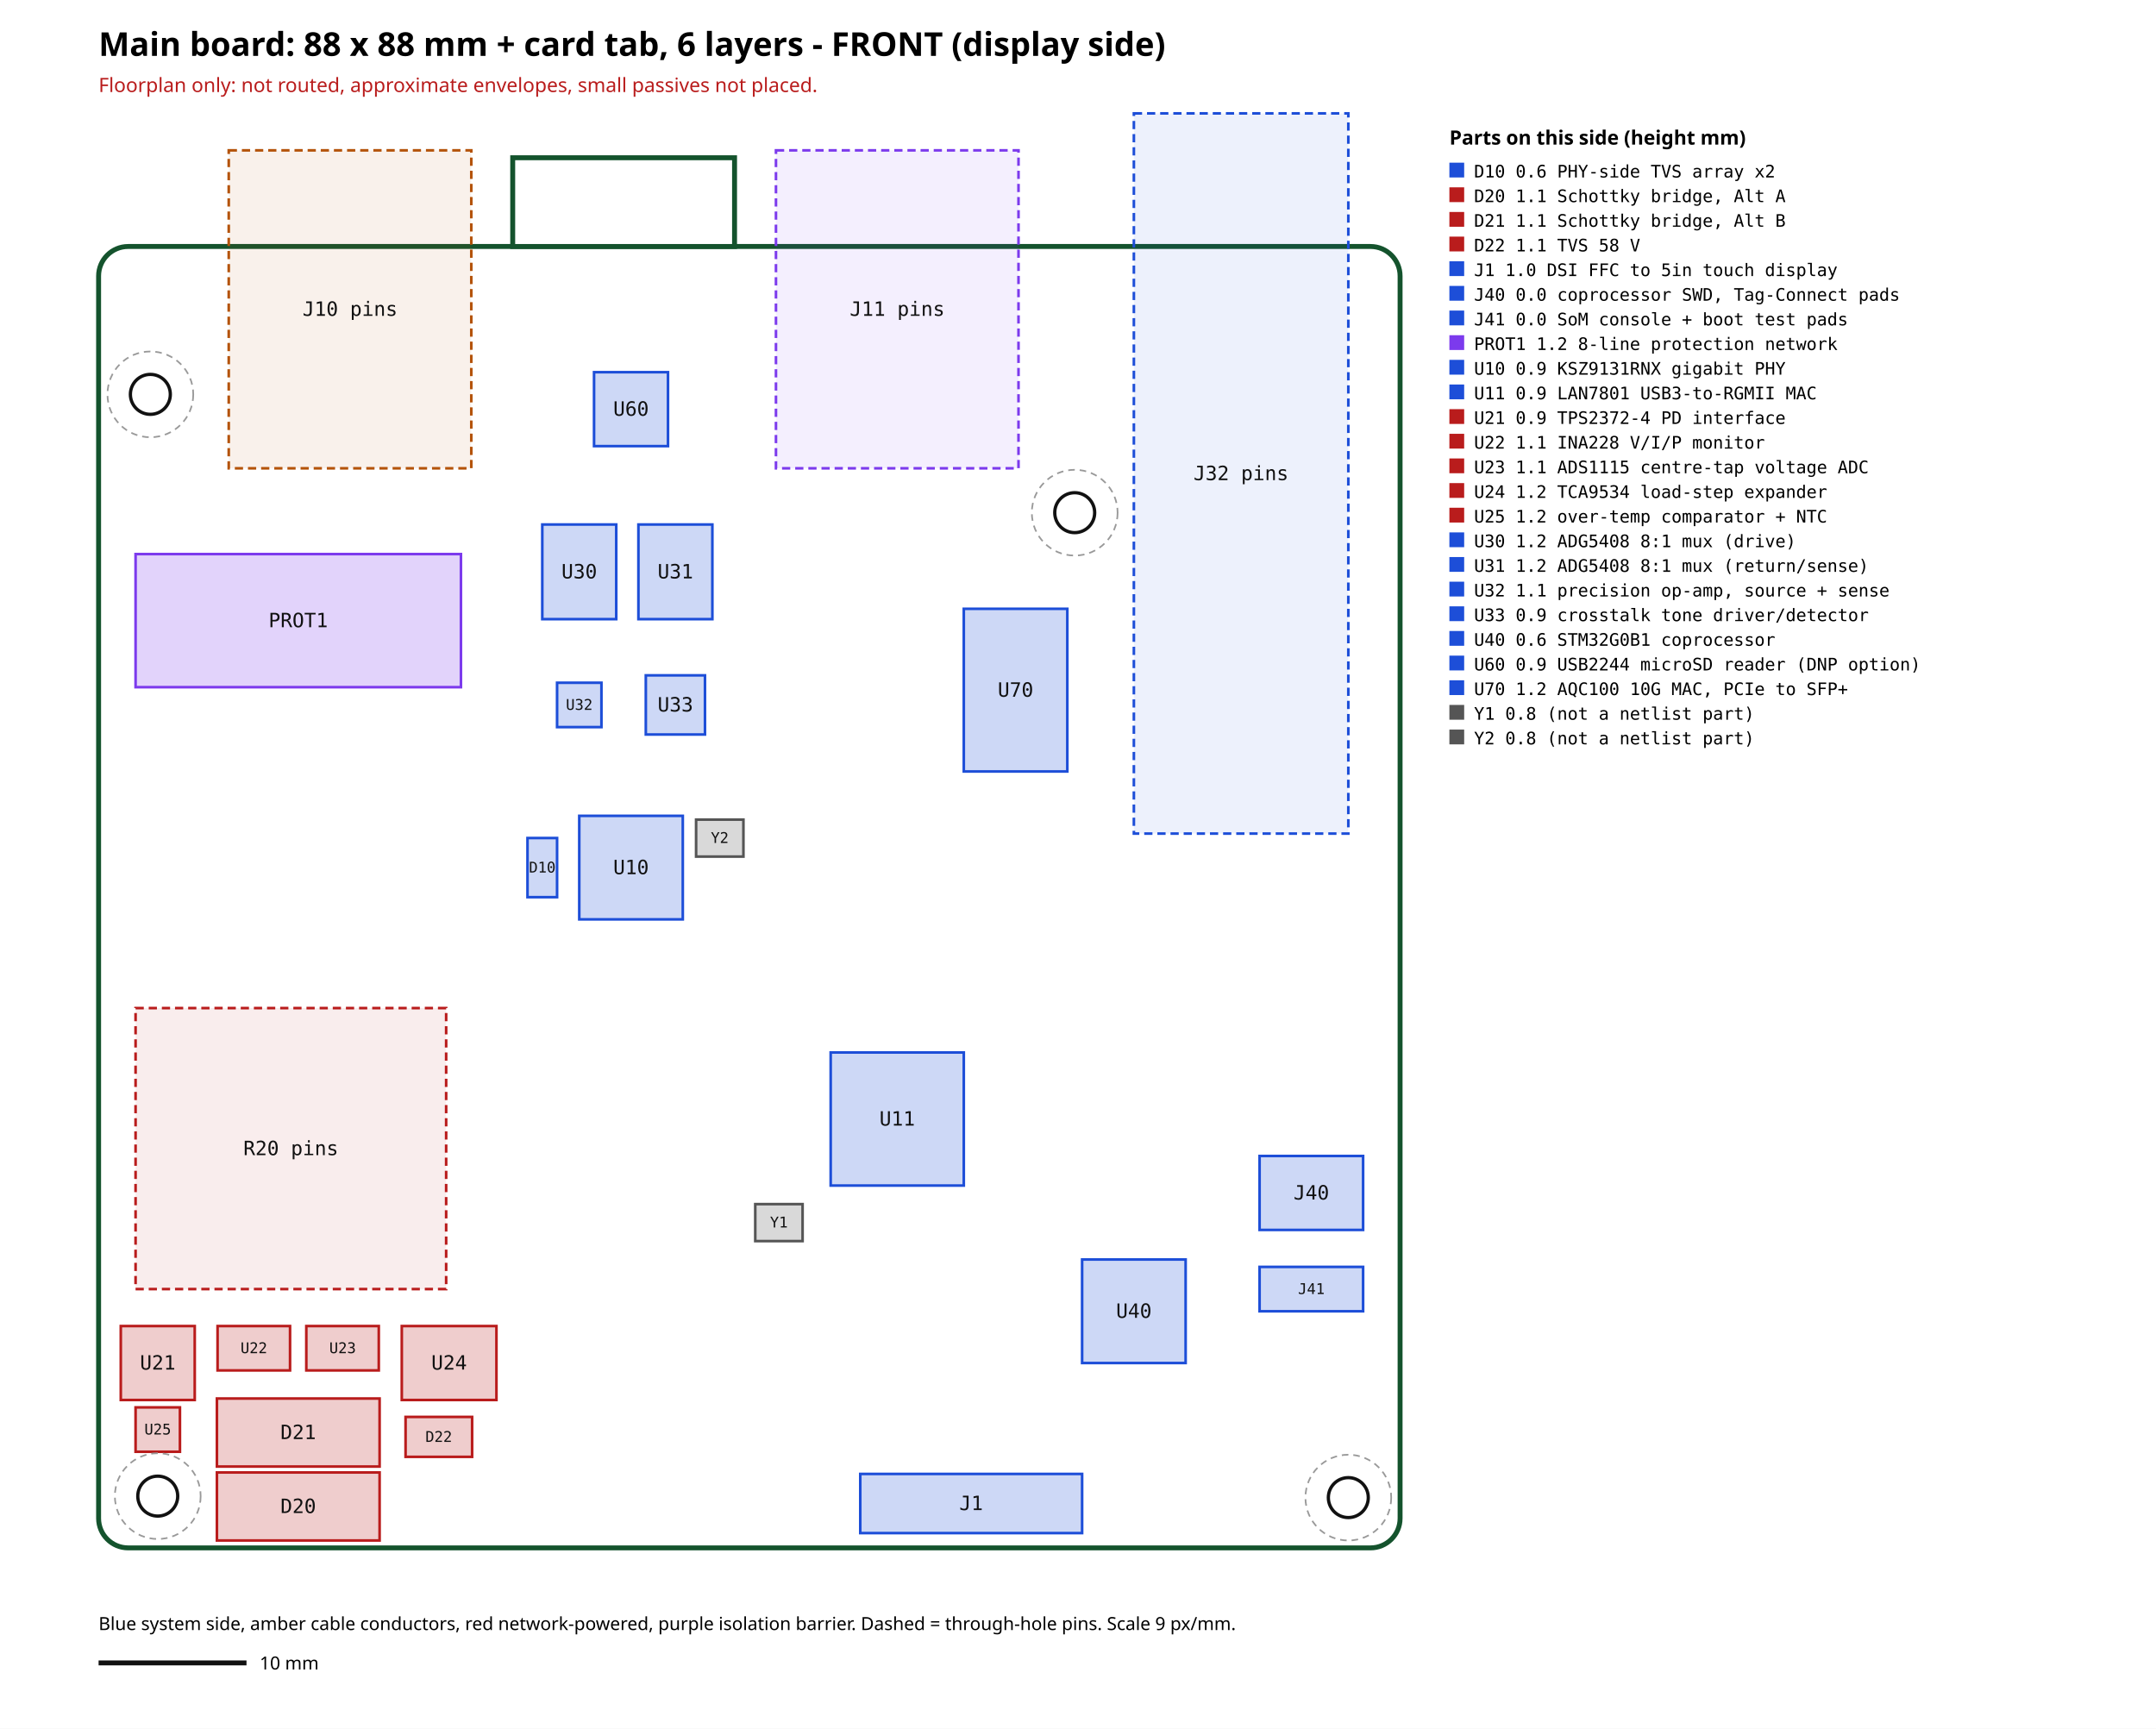
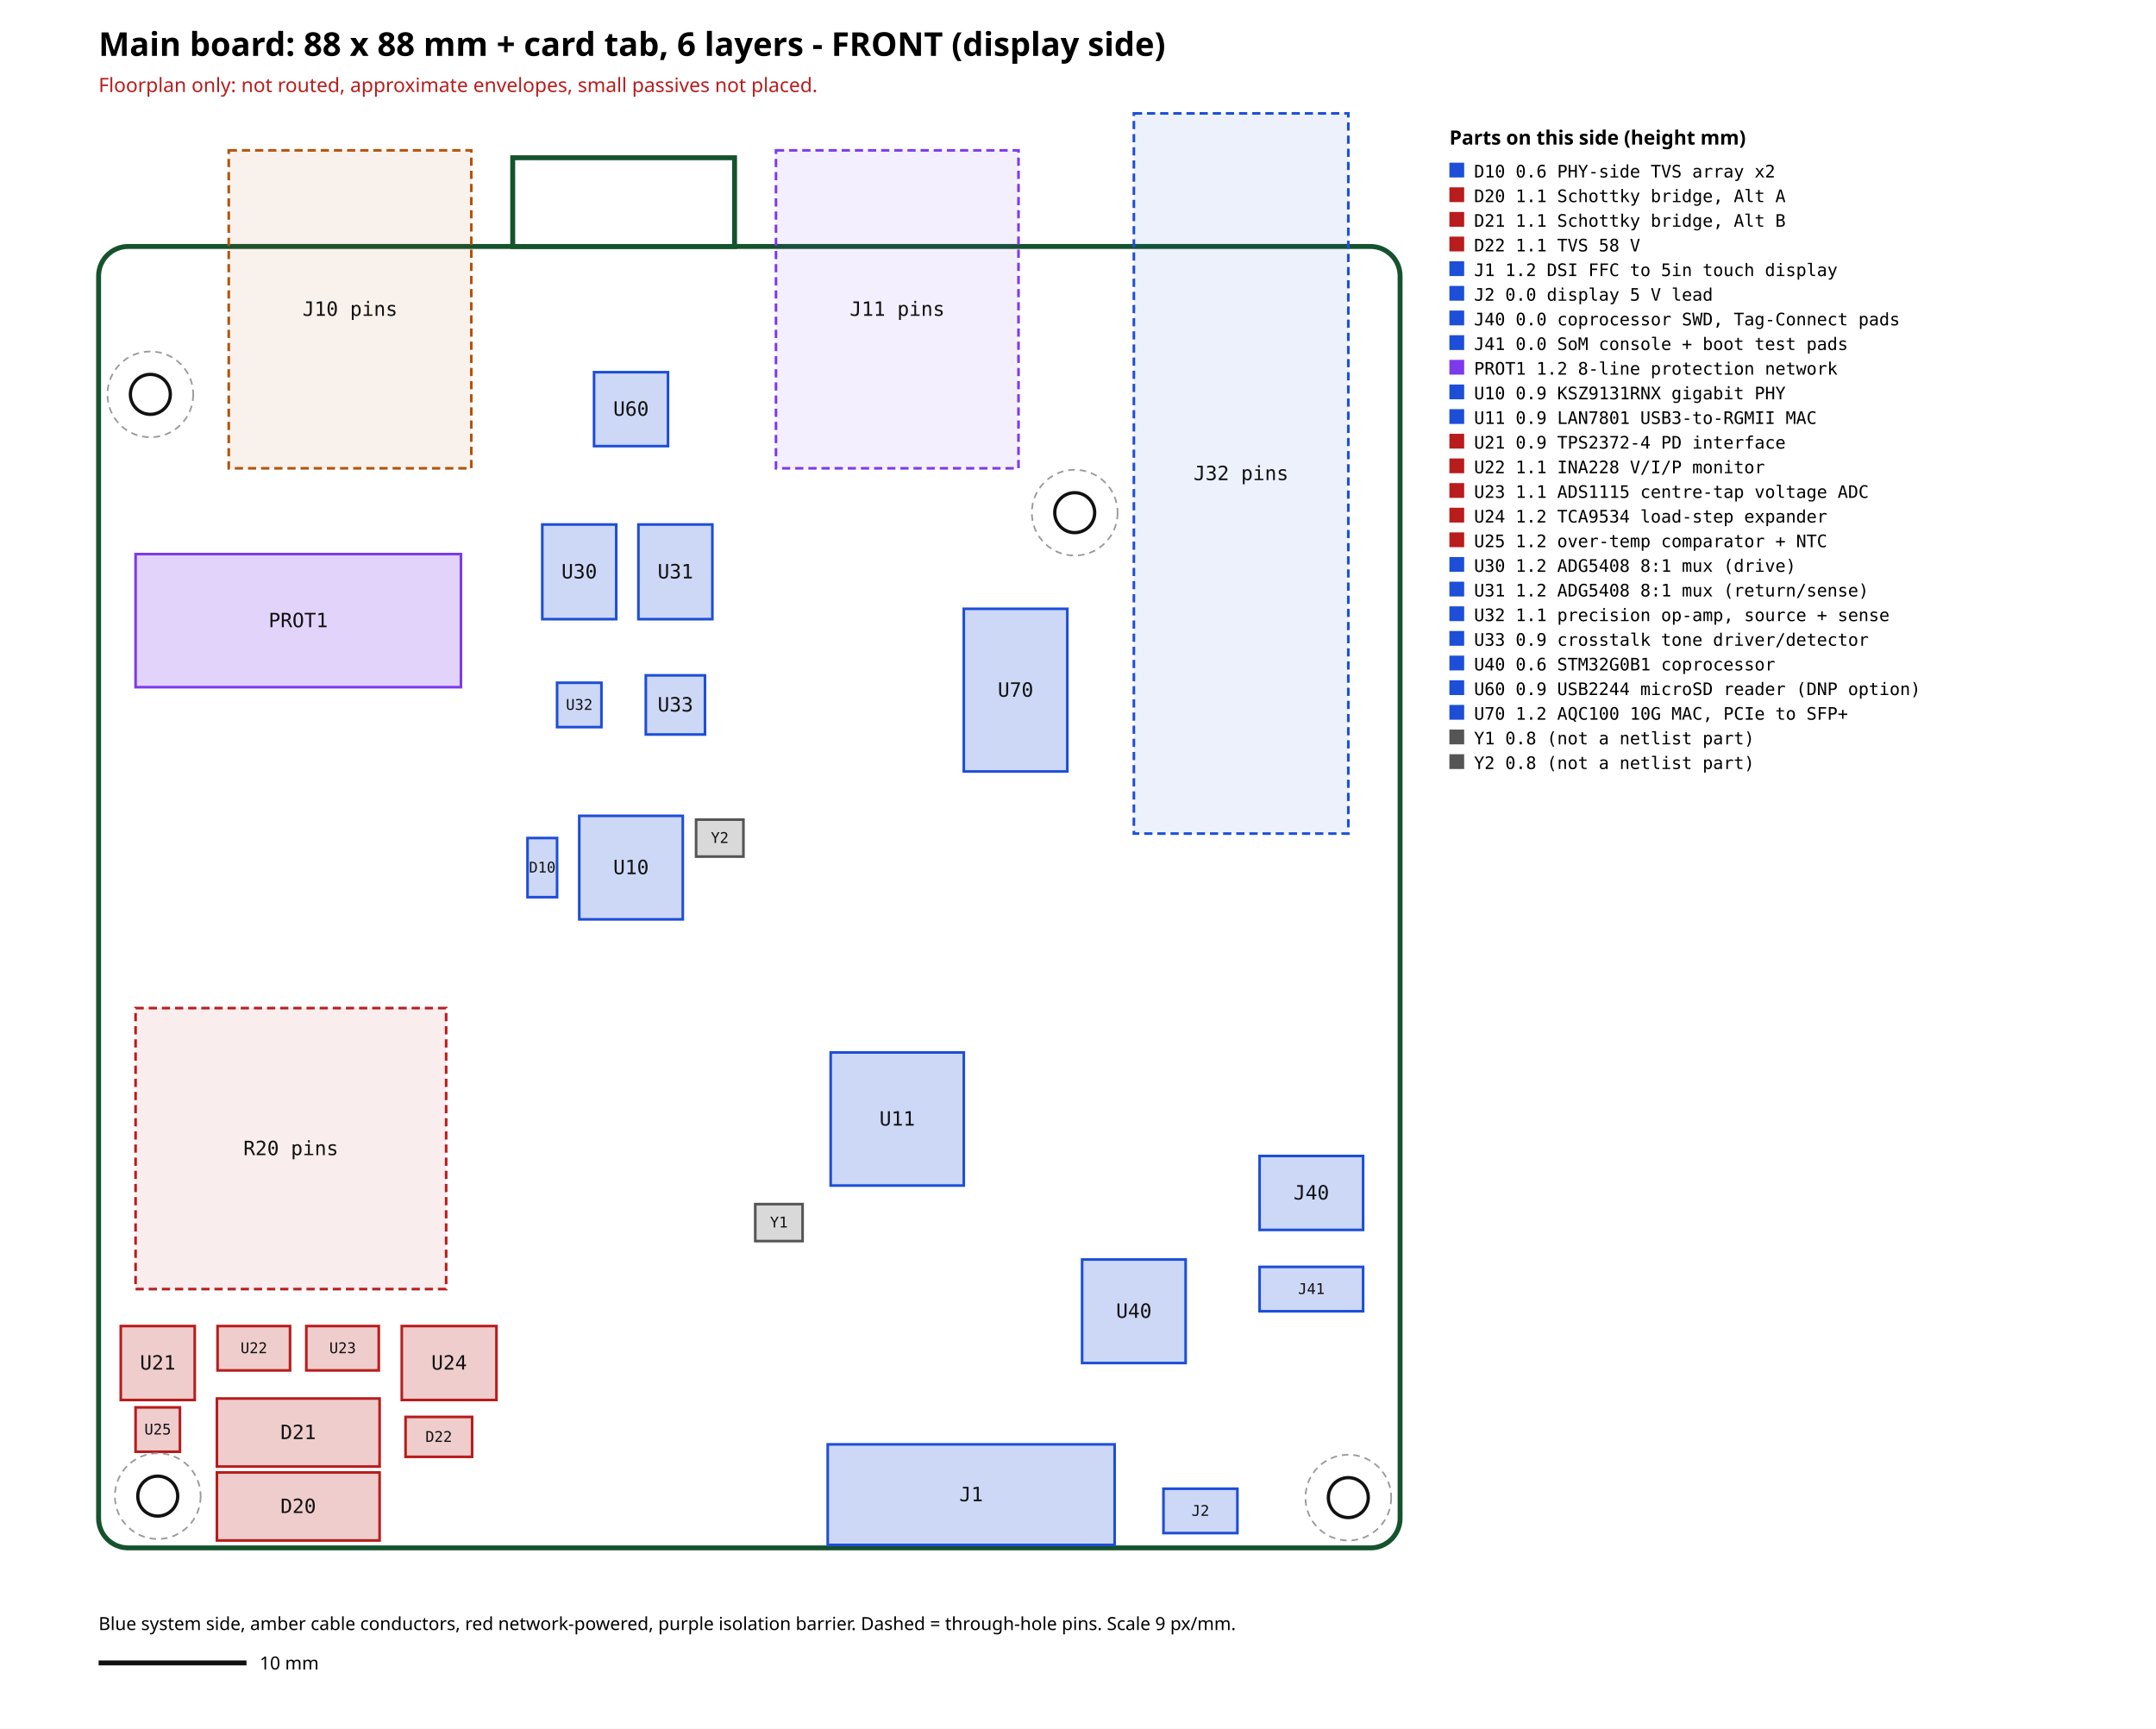
<svg xmlns="http://www.w3.org/2000/svg" viewBox="0 0 1312.0 1052.0" width="1312.0" height="1052.0">
  <rect width="1312.0" height="1052.0" fill="#fff" />
  <text x="60" y="34" font-size="20" font-weight="bold" font-family="sans-serif">Main board: 88 x 88 mm + card tab, 6 layers - FRONT (display side)</text>
  <text x="60" y="56" font-size="12" fill="#b91c1c" font-family="sans-serif">Floorplan only: not routed, approximate envelopes, small passives not placed.</text>
  <rect x="60.0" y="150.0" width="792.0" height="792.0" rx="18.0" fill="none" stroke="#14532d" stroke-width="3" />
  <rect x="312.0" y="96.0" width="135.0" height="54.0" fill="#fff" stroke="#14532d" stroke-width="3" />
  <rect x="139.2" y="91.5" width="147.6" height="193.5" fill="#b45309" fill-opacity="0.08" stroke="#b45309" stroke-width="1.6" stroke-dasharray="5 3" />
  <text x="213.0" y="192.2" font-size="12" text-anchor="middle" font-family="monospace" fill="#111">J10 pins</text>
  <rect x="472.2" y="91.5" width="147.6" height="193.5" fill="#7c3aed" fill-opacity="0.08" stroke="#7c3aed" stroke-width="1.6" stroke-dasharray="5 3" />
  <text x="546.0" y="192.2" font-size="12" text-anchor="middle" font-family="monospace" fill="#111">J11 pins</text>
  <rect x="690.0" y="69.0" width="130.5" height="438.3" fill="#1d4ed8" fill-opacity="0.08" stroke="#1d4ed8" stroke-width="1.6" stroke-dasharray="5 3" />
  <text x="755.2" y="292.2" font-size="12" text-anchor="middle" font-family="monospace" fill="#111">J32 pins</text>
  <rect x="82.5" y="613.5" width="189.0" height="171.0" fill="#b91c1c" fill-opacity="0.08" stroke="#b91c1c" stroke-width="1.6" stroke-dasharray="5 3" />
  <text x="177.0" y="703.0" font-size="12" text-anchor="middle" font-family="monospace" fill="#111">R20 pins</text>
  <rect x="82.5" y="337.2" width="198.0" height="81.0" fill="#7c3aed" fill-opacity="0.22" stroke="#7c3aed" stroke-width="1.6" />
  <text x="181.5" y="381.7" font-size="12" text-anchor="middle" font-family="monospace" fill="#111">PROT1</text>
  <rect x="330.0" y="319.2" width="45.0" height="57.6" fill="#1d4ed8" fill-opacity="0.22" stroke="#1d4ed8" stroke-width="1.6" />
  <text x="352.5" y="352.0" font-size="12" text-anchor="middle" font-family="monospace" fill="#111">U30</text>
  <rect x="388.5" y="319.2" width="45.0" height="57.6" fill="#1d4ed8" fill-opacity="0.22" stroke="#1d4ed8" stroke-width="1.6" />
  <text x="411.0" y="352.0" font-size="12" text-anchor="middle" font-family="monospace" fill="#111">U31</text>
  <rect x="339.0" y="415.5" width="27.0" height="27.0" fill="#1d4ed8" fill-opacity="0.22" stroke="#1d4ed8" stroke-width="1.6" />
  <text x="352.5" y="432.0" font-size="9" text-anchor="middle" font-family="monospace" fill="#111">U32</text>
  <rect x="393.0" y="411.0" width="36.0" height="36.0" fill="#1d4ed8" fill-opacity="0.22" stroke="#1d4ed8" stroke-width="1.6" />
  <text x="411.0" y="433.0" font-size="12" text-anchor="middle" font-family="monospace" fill="#111">U33</text>
  <rect x="352.5" y="496.5" width="63.0" height="63.0" fill="#1d4ed8" fill-opacity="0.22" stroke="#1d4ed8" stroke-width="1.6" />
  <text x="384.0" y="532.0" font-size="12" text-anchor="middle" font-family="monospace" fill="#111">U10</text>
  <rect x="321.0" y="510.0" width="18.0" height="36.0" fill="#1d4ed8" fill-opacity="0.22" stroke="#1d4ed8" stroke-width="1.6" />
  <text x="330.0" y="531.0" font-size="9" text-anchor="middle" font-family="monospace" fill="#111">D10</text>
  <rect x="423.6" y="498.8" width="28.8" height="22.5" fill="#555" fill-opacity="0.22" stroke="#555" stroke-width="1.6" />
  <text x="438.0" y="513.0" font-size="9" text-anchor="middle" font-family="monospace" fill="#111">Y2</text>
  <rect x="505.5" y="640.5" width="81.0" height="81.0" fill="#1d4ed8" fill-opacity="0.22" stroke="#1d4ed8" stroke-width="1.6" />
  <text x="546.0" y="685.0" font-size="12" text-anchor="middle" font-family="monospace" fill="#111">U11</text>
  <rect x="459.6" y="732.8" width="28.8" height="22.5" fill="#555" fill-opacity="0.22" stroke="#555" stroke-width="1.6" />
  <text x="474.0" y="747.0" font-size="9" text-anchor="middle" font-family="monospace" fill="#111">Y1</text>
  <rect x="586.5" y="370.5" width="63.0" height="99.0" fill="#1d4ed8" fill-opacity="0.22" stroke="#1d4ed8" stroke-width="1.6" />
  <text x="618.0" y="424.0" font-size="12" text-anchor="middle" font-family="monospace" fill="#111">U70</text>
  <rect x="658.5" y="766.5" width="63.0" height="63.0" fill="#1d4ed8" fill-opacity="0.22" stroke="#1d4ed8" stroke-width="1.6" />
  <text x="690.0" y="802.0" font-size="12" text-anchor="middle" font-family="monospace" fill="#111">U40</text>
  <rect x="766.5" y="703.5" width="63.0" height="45.0" fill="#1d4ed8" fill-opacity="0.22" stroke="#1d4ed8" stroke-width="1.6" />
  <text x="798.0" y="730.0" font-size="12" text-anchor="middle" font-family="monospace" fill="#111">J40</text>
  <rect x="766.5" y="771.0" width="63.0" height="27.0" fill="#1d4ed8" fill-opacity="0.22" stroke="#1d4ed8" stroke-width="1.6" />
  <text x="798.0" y="787.5" font-size="9" text-anchor="middle" font-family="monospace" fill="#111">J41</text>
  <rect x="361.5" y="226.5" width="45.0" height="45.0" fill="#1d4ed8" fill-opacity="0.22" stroke="#1d4ed8" stroke-width="1.6" />
  <text x="384.0" y="253.0" font-size="12" text-anchor="middle" font-family="monospace" fill="#111">U60</text>
  <rect x="73.5" y="807.0" width="45.0" height="45.0" fill="#b91c1c" fill-opacity="0.22" stroke="#b91c1c" stroke-width="1.6" />
  <text x="96.0" y="833.5" font-size="12" text-anchor="middle" font-family="monospace" fill="#111">U21</text>
  <rect x="132.4" y="807.0" width="44.1" height="27.0" fill="#b91c1c" fill-opacity="0.22" stroke="#b91c1c" stroke-width="1.6" />
  <text x="154.5" y="823.5" font-size="9" text-anchor="middle" font-family="monospace" fill="#111">U22</text>
  <rect x="186.4" y="807.0" width="44.1" height="27.0" fill="#b91c1c" fill-opacity="0.22" stroke="#b91c1c" stroke-width="1.6" />
  <text x="208.5" y="823.5" font-size="9" text-anchor="middle" font-family="monospace" fill="#111">U23</text>
  <rect x="244.5" y="807.0" width="57.6" height="45.0" fill="#b91c1c" fill-opacity="0.22" stroke="#b91c1c" stroke-width="1.6" />
  <text x="273.3" y="833.5" font-size="12" text-anchor="middle" font-family="monospace" fill="#111">U24</text>
  <rect x="82.5" y="856.5" width="27.0" height="27.0" fill="#b91c1c" fill-opacity="0.22" stroke="#b91c1c" stroke-width="1.6" />
  <text x="96.0" y="873.0" font-size="9" text-anchor="middle" font-family="monospace" fill="#111">U25</text>
  <rect x="132.0" y="851.1" width="99.0" height="41.4" fill="#b91c1c" fill-opacity="0.22" stroke="#b91c1c" stroke-width="1.6" />
  <text x="181.5" y="875.8" font-size="12" text-anchor="middle" font-family="monospace" fill="#111">D21</text>
  <rect x="132.0" y="896.1" width="99.0" height="41.4" fill="#b91c1c" fill-opacity="0.22" stroke="#b91c1c" stroke-width="1.6" />
  <text x="181.5" y="920.8" font-size="12" text-anchor="middle" font-family="monospace" fill="#111">D20</text>
  <rect x="246.8" y="862.3" width="40.5" height="24.3" fill="#b91c1c" fill-opacity="0.22" stroke="#b91c1c" stroke-width="1.6" />
  <text x="267.0" y="877.5" font-size="9" text-anchor="middle" font-family="monospace" fill="#111">D22</text>
-   <rect x="523.5" y="897.0" width="135.0" height="36.0" fill="#1d4ed8" fill-opacity="0.22" stroke="#1d4ed8" stroke-width="1.6" />
-   <text x="591.0" y="919.0" font-size="12" text-anchor="middle" font-family="monospace" fill="#111">J1</text>
+   <rect x="503.7" y="879.0" width="174.6" height="61.2" fill="#1d4ed8" fill-opacity="0.22" stroke="#1d4ed8" stroke-width="1.6" />
+   <text x="591.0" y="913.6" font-size="12" text-anchor="middle" font-family="monospace" fill="#111">J1</text>
+   <rect x="708.0" y="906.0" width="45.0" height="27.0" fill="#1d4ed8" fill-opacity="0.22" stroke="#1d4ed8" stroke-width="1.6" />
+   <text x="730.5" y="922.5" font-size="9" text-anchor="middle" font-family="monospace" fill="#111">J2</text>
  <circle cx="91.5" cy="240.0" r="12.15" fill="#fff" stroke="#111" stroke-width="2" />
  <circle cx="91.5" cy="240.0" r="26.1" fill="none" stroke="#999" stroke-dasharray="4 3" />
  <circle cx="654.0" cy="312.0" r="12.15" fill="#fff" stroke="#111" stroke-width="2" />
  <circle cx="654.0" cy="312.0" r="26.1" fill="none" stroke="#999" stroke-dasharray="4 3" />
  <circle cx="96.0" cy="910.5" r="12.15" fill="#fff" stroke="#111" stroke-width="2" />
  <circle cx="96.0" cy="910.5" r="26.1" fill="none" stroke="#999" stroke-dasharray="4 3" />
  <circle cx="820.5" cy="911.4" r="12.15" fill="#fff" stroke="#111" stroke-width="2" />
  <circle cx="820.5" cy="911.4" r="26.1" fill="none" stroke="#999" stroke-dasharray="4 3" />
  <text x="882.0" y="88" font-size="12" font-weight="bold" font-family="sans-serif">Parts on this side (height mm)</text>
  <rect x="882.0" y="99" width="9" height="9" fill="#1d4ed8" />
  <text x="897.0" y="108" font-size="10.5" font-family="monospace">D10     0.6  PHY-side TVS array x2</text>
  <rect x="882.0" y="114" width="9" height="9" fill="#b91c1c" />
  <text x="897.0" y="123" font-size="10.5" font-family="monospace">D20     1.1  Schottky bridge, Alt A</text>
  <rect x="882.0" y="129" width="9" height="9" fill="#b91c1c" />
  <text x="897.0" y="138" font-size="10.5" font-family="monospace">D21     1.1  Schottky bridge, Alt B</text>
  <rect x="882.0" y="144" width="9" height="9" fill="#b91c1c" />
  <text x="897.0" y="153" font-size="10.5" font-family="monospace">D22     1.1  TVS 58 V</text>
  <rect x="882.0" y="159" width="9" height="9" fill="#1d4ed8" />
-   <text x="897.0" y="168" font-size="10.5" font-family="monospace">J1      1.0  DSI FFC to 5in touch display</text>
+   <text x="897.0" y="168" font-size="10.5" font-family="monospace">J1      1.2  DSI FFC to 5in touch display</text>
  <rect x="882.0" y="174" width="9" height="9" fill="#1d4ed8" />
-   <text x="897.0" y="183" font-size="10.5" font-family="monospace">J40     0.0  coprocessor SWD, Tag-Connect pads</text>
+   <text x="897.0" y="183" font-size="10.5" font-family="monospace">J2      0.0  display 5 V lead</text>
  <rect x="882.0" y="189" width="9" height="9" fill="#1d4ed8" />
-   <text x="897.0" y="198" font-size="10.5" font-family="monospace">J41     0.0  SoM console + boot test pads</text>
-   <rect x="882.0" y="204" width="9" height="9" fill="#7c3aed" />
-   <text x="897.0" y="213" font-size="10.5" font-family="monospace">PROT1   1.2  8-line protection network</text>
-   <rect x="882.0" y="219" width="9" height="9" fill="#1d4ed8" />
-   <text x="897.0" y="228" font-size="10.5" font-family="monospace">U10     0.9  KSZ9131RNX gigabit PHY</text>
+   <text x="897.0" y="198" font-size="10.5" font-family="monospace">J40     0.0  coprocessor SWD, Tag-Connect pads</text>
+   <rect x="882.0" y="204" width="9" height="9" fill="#1d4ed8" />
+   <text x="897.0" y="213" font-size="10.5" font-family="monospace">J41     0.0  SoM console + boot test pads</text>
+   <rect x="882.0" y="219" width="9" height="9" fill="#7c3aed" />
+   <text x="897.0" y="228" font-size="10.5" font-family="monospace">PROT1   1.2  8-line protection network</text>
  <rect x="882.0" y="234" width="9" height="9" fill="#1d4ed8" />
-   <text x="897.0" y="243" font-size="10.5" font-family="monospace">U11     0.9  LAN7801 USB3-to-RGMII MAC</text>
-   <rect x="882.0" y="249" width="9" height="9" fill="#b91c1c" />
-   <text x="897.0" y="258" font-size="10.5" font-family="monospace">U21     0.9  TPS2372-4 PD interface</text>
+   <text x="897.0" y="243" font-size="10.5" font-family="monospace">U10     0.9  KSZ9131RNX gigabit PHY</text>
+   <rect x="882.0" y="249" width="9" height="9" fill="#1d4ed8" />
+   <text x="897.0" y="258" font-size="10.5" font-family="monospace">U11     0.9  LAN7801 USB3-to-RGMII MAC</text>
  <rect x="882.0" y="264" width="9" height="9" fill="#b91c1c" />
-   <text x="897.0" y="273" font-size="10.5" font-family="monospace">U22     1.1  INA228 V/I/P monitor</text>
+   <text x="897.0" y="273" font-size="10.5" font-family="monospace">U21     0.9  TPS2372-4 PD interface</text>
  <rect x="882.0" y="279" width="9" height="9" fill="#b91c1c" />
-   <text x="897.0" y="288" font-size="10.5" font-family="monospace">U23     1.1  ADS1115 centre-tap voltage ADC</text>
+   <text x="897.0" y="288" font-size="10.5" font-family="monospace">U22     1.1  INA228 V/I/P monitor</text>
  <rect x="882.0" y="294" width="9" height="9" fill="#b91c1c" />
-   <text x="897.0" y="303" font-size="10.5" font-family="monospace">U24     1.2  TCA9534 load-step expander</text>
+   <text x="897.0" y="303" font-size="10.5" font-family="monospace">U23     1.1  ADS1115 centre-tap voltage ADC</text>
  <rect x="882.0" y="309" width="9" height="9" fill="#b91c1c" />
-   <text x="897.0" y="318" font-size="10.5" font-family="monospace">U25     1.2  over-temp comparator + NTC</text>
-   <rect x="882.0" y="324" width="9" height="9" fill="#1d4ed8" />
-   <text x="897.0" y="333" font-size="10.5" font-family="monospace">U30     1.2  ADG5408 8:1 mux (drive)</text>
+   <text x="897.0" y="318" font-size="10.5" font-family="monospace">U24     1.2  TCA9534 load-step expander</text>
+   <rect x="882.0" y="324" width="9" height="9" fill="#b91c1c" />
+   <text x="897.0" y="333" font-size="10.5" font-family="monospace">U25     1.2  over-temp comparator + NTC</text>
  <rect x="882.0" y="339" width="9" height="9" fill="#1d4ed8" />
-   <text x="897.0" y="348" font-size="10.5" font-family="monospace">U31     1.2  ADG5408 8:1 mux (return/sense)</text>
+   <text x="897.0" y="348" font-size="10.5" font-family="monospace">U30     1.2  ADG5408 8:1 mux (drive)</text>
  <rect x="882.0" y="354" width="9" height="9" fill="#1d4ed8" />
-   <text x="897.0" y="363" font-size="10.5" font-family="monospace">U32     1.1  precision op-amp, source + sense</text>
+   <text x="897.0" y="363" font-size="10.5" font-family="monospace">U31     1.2  ADG5408 8:1 mux (return/sense)</text>
  <rect x="882.0" y="369" width="9" height="9" fill="#1d4ed8" />
-   <text x="897.0" y="378" font-size="10.5" font-family="monospace">U33     0.9  crosstalk tone driver/detector</text>
+   <text x="897.0" y="378" font-size="10.5" font-family="monospace">U32     1.1  precision op-amp, source + sense</text>
  <rect x="882.0" y="384" width="9" height="9" fill="#1d4ed8" />
-   <text x="897.0" y="393" font-size="10.5" font-family="monospace">U40     0.6  STM32G0B1 coprocessor</text>
+   <text x="897.0" y="393" font-size="10.5" font-family="monospace">U33     0.9  crosstalk tone driver/detector</text>
  <rect x="882.0" y="399" width="9" height="9" fill="#1d4ed8" />
-   <text x="897.0" y="408" font-size="10.5" font-family="monospace">U60     0.9  USB2244 microSD reader (DNP option)</text>
+   <text x="897.0" y="408" font-size="10.5" font-family="monospace">U40     0.6  STM32G0B1 coprocessor</text>
  <rect x="882.0" y="414" width="9" height="9" fill="#1d4ed8" />
-   <text x="897.0" y="423" font-size="10.5" font-family="monospace">U70     1.2  AQC100 10G MAC, PCIe to SFP+</text>
-   <rect x="882.0" y="429" width="9" height="9" fill="#555" />
-   <text x="897.0" y="438" font-size="10.5" font-family="monospace">Y1      0.8  (not a netlist part)</text>
+   <text x="897.0" y="423" font-size="10.5" font-family="monospace">U60     0.9  USB2244 microSD reader (DNP option)</text>
+   <rect x="882.0" y="429" width="9" height="9" fill="#1d4ed8" />
+   <text x="897.0" y="438" font-size="10.5" font-family="monospace">U70     1.2  AQC100 10G MAC, PCIe to SFP+</text>
  <rect x="882.0" y="444" width="9" height="9" fill="#555" />
-   <text x="897.0" y="453" font-size="10.5" font-family="monospace">Y2      0.8  (not a netlist part)</text>
+   <text x="897.0" y="453" font-size="10.5" font-family="monospace">Y1      0.8  (not a netlist part)</text>
+   <rect x="882.0" y="459" width="9" height="9" fill="#555" />
+   <text x="897.0" y="468" font-size="10.5" font-family="monospace">Y2      0.8  (not a netlist part)</text>
  <text x="60" y="992.0" font-size="11" font-family="sans-serif">Blue system side, amber cable conductors, red network-powered, purple isolation barrier. Dashed = through-hole pins. Scale 9 px/mm.</text>
  <line x1="60" y1="1012.0" x2="150.0" y2="1012.0" stroke="#111" stroke-width="3" />
  <text x="158.0" y="1016.0" font-size="11" font-family="sans-serif">10 mm</text>
</svg>
